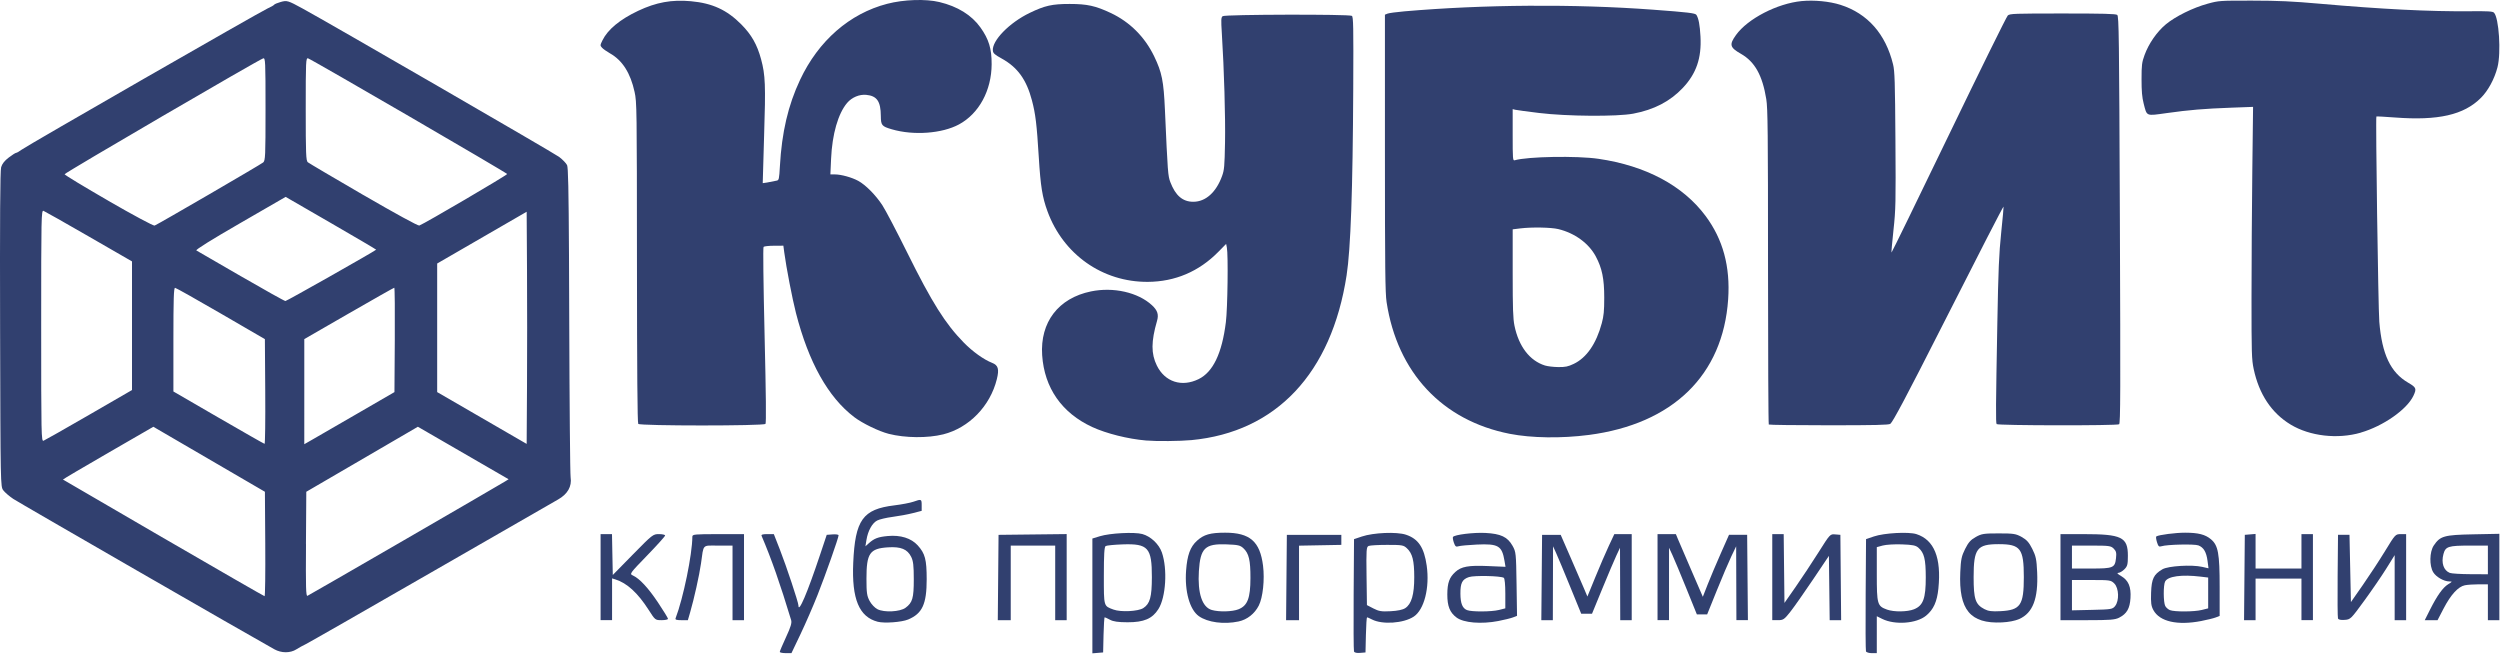
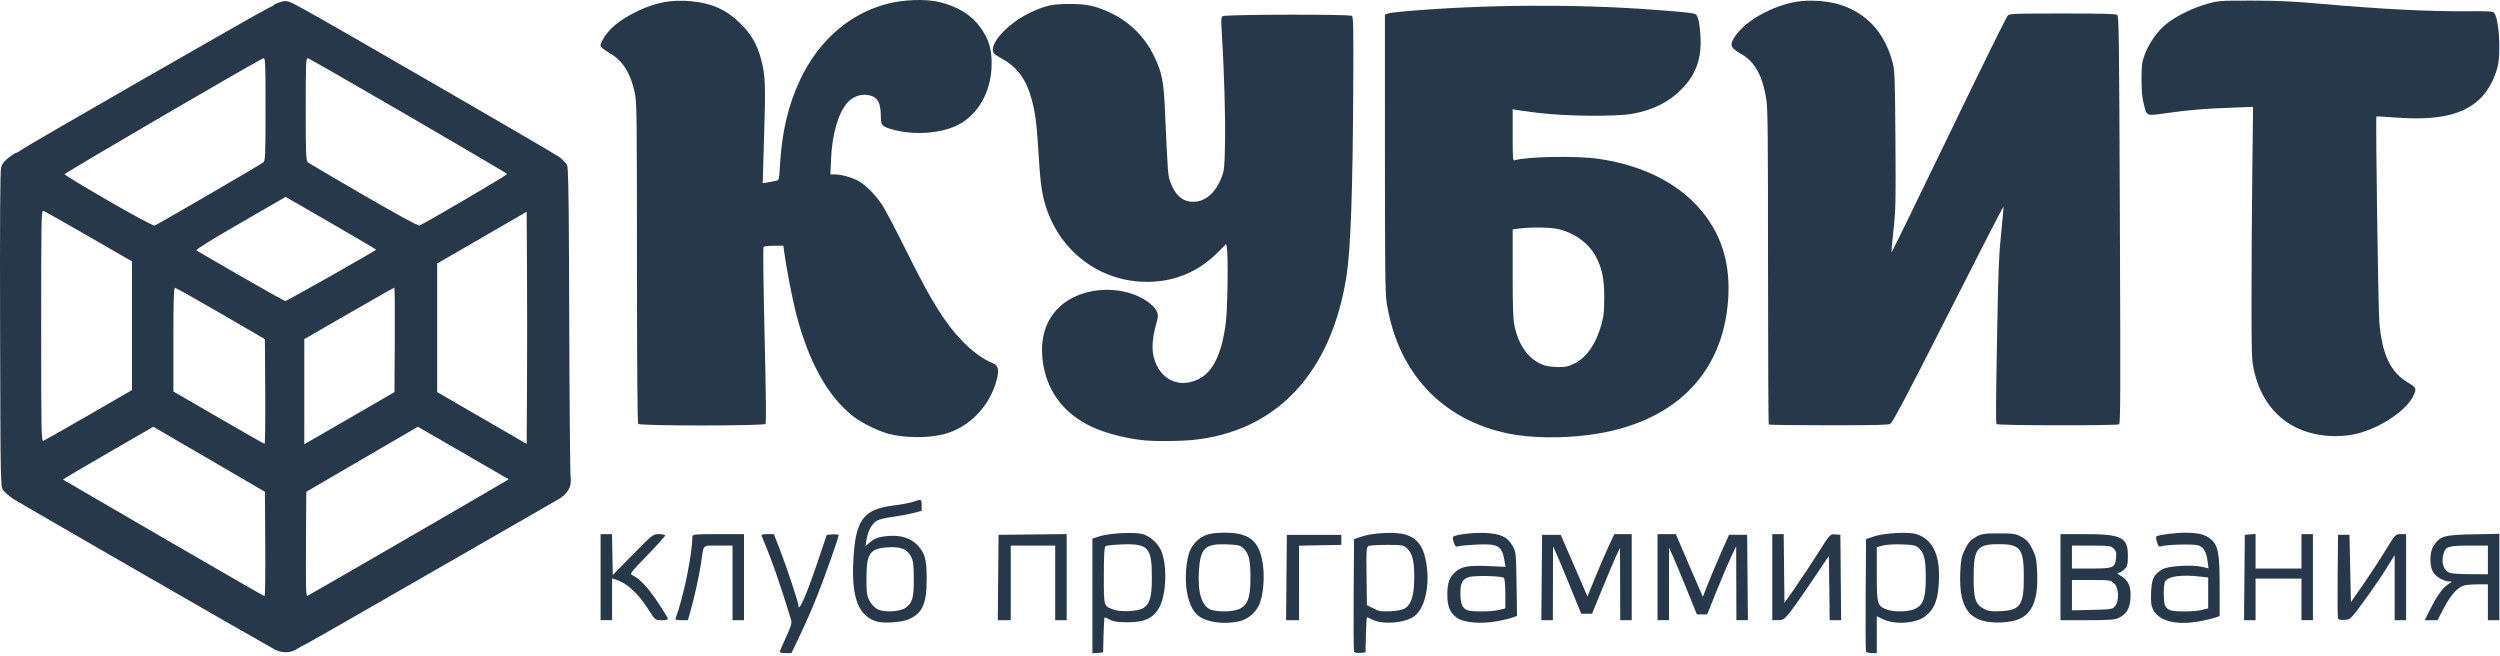
<svg xmlns="http://www.w3.org/2000/svg" width="100%" height="100%" viewBox="0 0 526 138" version="1.1" xml:space="preserve" style="fill-rule:evenodd;clip-rule:evenodd;stroke-linejoin:round;stroke-miterlimit:2;">
  <g id="g38" transform="matrix(1,0,0,1,-36.2916,-302.985)">
    <g id="g31" transform="matrix(1.25725,0,0,1.25728,-91.5448,-108.874)">
-       <path id="path1" d="M235.644,433.701C236.478,431.952 237.759,429.009 238.49,427.161C239.829,423.78 242.016,417.574 242.016,417.158C242.016,417.034 241.57,416.967 241.024,417.007L240.032,417.081L238.91,420.44C236.77,426.849 235.296,430.299 235.296,428.893C235.296,428.395 233.282,422.334 232.189,419.539L231.179,416.959L230.092,416.959C229.313,416.959 229.041,417.044 229.133,417.258C230.784,421.122 232.222,425.218 234.079,431.358C234.217,431.813 234.009,432.5 233.218,434.207C232.645,435.444 232.176,436.551 232.176,436.667C232.176,436.782 232.616,436.877 233.153,436.877L234.129,436.877L235.644,433.701Z" style="fill:rgb(49,64,111);fill-rule:nonzero;" />
-       <path id="path2" d="M286.356,433.821L286.288,436.761L284.488,436.91L284.488,417.7L285.748,417.313C287.435,416.795 291.512,416.584 292.84,416.946C294.248,417.33 295.638,418.638 296.12,420.033C297.08,422.811 296.789,427.533 295.536,429.509C294.516,431.12 293.108,431.721 290.369,431.713C288.792,431.709 288.001,431.596 287.44,431.294C287.018,431.067 286.616,430.881 286.548,430.881C286.479,430.881 286.393,432.204 286.356,433.821ZM288.026,429.591C289.242,430.044 292.164,429.895 293.014,429.337C294.132,428.606 294.439,427.492 294.444,424.159C294.453,419.236 293.821,418.528 289.552,418.679C288.153,418.729 286.874,418.854 286.709,418.959C286.485,419.1 286.409,420.362 286.409,423.905C286.409,429.155 286.355,428.968 288.026,429.591Z" style="fill:rgb(49,64,111);" />
-       <path id="path4" d="M330.263,433.821L330.195,436.762L329.293,436.837C328.712,436.885 328.348,436.8 328.27,436.596C328.204,436.421 328.178,432.123 328.212,427.041L328.275,417.803L329.595,417.359C331.534,416.708 335.426,416.548 336.957,417.057C339.034,417.745 340.007,419.197 340.438,422.241C340.959,425.923 340.02,429.61 338.266,430.768C336.556,431.896 333.009,432.138 331.281,431.244C330.895,431.044 330.523,430.881 330.454,430.881C330.386,430.881 330.3,432.204 330.263,433.821ZM331.515,429.399L331.517,429.401C332.434,429.875 332.868,429.944 334.4,429.864C335.584,429.802 336.424,429.625 336.847,429.347C337.895,428.661 338.359,427.065 338.353,424.163C338.349,421.374 338.052,420.204 337.131,419.338C336.559,418.802 336.336,418.763 333.837,418.763C332.362,418.763 330.964,418.841 330.73,418.937C330.34,419.096 330.311,419.513 330.37,423.977L330.435,428.841L331.515,429.399Z" style="fill:rgb(49,64,111);" />
-       <path id="path6" d="M415.761,433.792L415.76,436.88L414.912,436.88C414.446,436.88 414.013,436.745 413.949,436.58C413.885,436.412 413.862,432.121 413.897,427.038L413.96,417.8L415.28,417.35C416.978,416.77 421.091,416.545 422.386,416.96C425.366,417.915 426.586,420.931 426.069,426.062C425.846,428.274 425.252,429.581 424.002,430.612C422.395,431.937 418.79,432.201 416.666,431.15L415.761,430.703L415.761,433.792ZM417.47,429.591L417.469,429.592C418.628,430.011 420.871,429.985 421.984,429.54C423.521,428.925 423.961,427.731 423.956,424.194C423.951,421.14 423.694,420.104 422.728,419.242C422.291,418.851 421.776,418.746 419.981,418.68C418.767,418.635 417.32,418.72 416.767,418.869L415.761,419.14L415.761,423.664C415.761,428.717 415.843,429.003 417.47,429.591Z" style="fill:rgb(49,64,111);" />
-       <path id="path8" d="M253.656,431.25L253.654,431.25C252.574,431.702 249.682,431.916 248.566,431.627C245.451,430.819 244.202,427.82 244.467,421.774C244.782,414.58 246.06,412.793 251.341,412.15C252.573,412 254.014,411.725 254.542,411.539C255.878,411.068 255.921,411.086 255.921,412.134L255.921,413.067L254.421,413.453C253.595,413.664 252.079,413.946 251.05,414.078C250.022,414.21 248.862,414.483 248.473,414.685C247.643,415.115 246.929,416.404 246.682,417.922L246.506,419.002L247.073,418.492C247.978,417.68 248.622,417.433 250.237,417.282C252.388,417.082 254.167,417.636 255.263,418.849C256.495,420.212 256.759,421.213 256.76,424.521C256.76,428.67 256.029,430.259 253.656,431.25ZM248.528,429.532L248.53,429.532C249.652,430.104 252.302,429.968 253.215,429.292C254.387,428.425 254.603,427.682 254.601,424.521C254.6,422.221 254.512,421.464 254.163,420.76C253.528,419.483 252.439,419.035 250.296,419.173C247.228,419.368 246.682,420.159 246.682,424.4C246.682,426.783 246.754,427.296 247.208,428.144C247.509,428.705 248.075,429.301 248.528,429.532Z" style="fill:rgb(49,64,111);" />
-       <path id="path10" d="M308.963,431.577C306.508,432.103 303.777,431.738 302.301,430.687C300.773,429.598 299.917,426.54 300.17,423.07C300.359,420.476 300.865,419.09 301.997,418.067C303.145,417.029 304.215,416.723 306.7,416.722C310.849,416.719 312.541,418.193 313.049,422.246C313.341,424.574 313.02,427.578 312.336,428.919C311.638,430.29 310.393,431.27 308.963,431.577ZM304.47,429.656C305.695,430.011 307.907,429.953 308.941,429.54C310.455,428.933 310.932,427.689 310.941,424.318C310.949,421.331 310.681,420.191 309.77,419.335C309.231,418.829 308.888,418.75 306.927,418.677C303.333,418.544 302.554,419.298 302.312,423.151C302.08,426.851 302.856,429.189 304.47,429.656Z" style="fill:rgb(49,64,111);" />
-       <path id="path12" d="M352.432,431.501L352.431,431.503C349.571,432.055 346.626,431.81 345.432,430.92C344.303,430.078 343.879,429.011 343.887,427.042C343.896,425.123 344.225,424.202 345.229,423.292C346.23,422.385 347.432,422.166 350.652,422.305L353.625,422.433L353.458,421.438C353.033,418.902 352.421,418.542 348.815,418.71C347.416,418.775 346.043,418.904 345.762,418.995C345.341,419.134 345.207,419.03 344.985,418.395C344.838,417.973 344.771,417.541 344.835,417.436C345.071,417.057 348.285,416.661 350.275,416.765C352.839,416.9 353.96,417.43 354.794,418.903C355.376,419.931 355.396,420.121 355.474,425.3L355.554,430.638L354.874,430.9C354.499,431.043 353.401,431.314 352.432,431.501ZM347.188,429.679L347.189,429.678C347.946,429.984 351.277,429.968 352.527,429.653L353.593,429.384L353.593,426.907C353.593,425.417 353.491,424.367 353.338,424.272C352.811,423.946 348.407,423.852 347.513,424.148C346.379,424.522 346.065,425.134 346.079,426.94C346.093,428.575 346.414,429.367 347.188,429.679Z" style="fill:rgb(49,64,111);" />
-       <path id="path14" d="M439.598,431.167L439.595,431.169C438.911,431.472 437.819,431.685 436.673,431.739C431.406,431.986 429.451,429.625 429.731,423.349C429.826,421.192 429.939,420.649 430.542,419.443C431.088,418.35 431.48,417.909 432.323,417.441C433.301,416.898 433.668,416.841 436.164,416.841C438.661,416.841 439.028,416.899 440.004,417.441C440.847,417.909 441.239,418.349 441.785,419.443C442.388,420.65 442.501,421.193 442.597,423.349C442.792,427.757 441.871,430.161 439.598,431.167ZM433.773,429.516L433.774,429.515C434.427,429.856 435.003,429.93 436.446,429.856C439.804,429.686 440.366,428.869 440.366,424.161C440.366,419.376 439.807,418.642 436.165,418.642C432.523,418.642 431.964,419.376 431.964,424.161C431.964,427.853 432.259,428.725 433.773,429.516Z" style="fill:rgb(49,64,111);" />
-       <path id="path16" d="M470.056,431.501L470.056,431.503C466.056,432.275 463.103,431.604 462.051,429.683C461.675,429 461.604,428.456 461.663,426.76C461.745,424.428 462.097,423.702 463.56,422.846C464.518,422.284 468.489,422.044 470.224,422.443L471.272,422.684L471.11,421.443C470.915,419.962 470.46,419.189 469.583,418.85C468.911,418.59 464.298,418.696 463.401,418.991C462.987,419.127 462.863,419.013 462.643,418.298C462.499,417.827 462.451,417.398 462.538,417.345C462.966,417.081 465.749,416.721 467.36,416.723C469.562,416.724 470.727,417.023 471.686,417.829C472.89,418.844 473.137,420.193 473.137,425.771L473.137,430.653L472.477,430.907C472.114,431.047 471.025,431.314 470.056,431.501ZM464.812,429.679C465.569,429.985 468.9,429.968 470.15,429.653L471.216,429.385L471.216,424.229L469.956,424.077C466.777,423.695 464.484,424.009 464.012,424.891C463.696,425.478 463.711,428.391 464.032,428.99C464.172,429.253 464.524,429.563 464.812,429.679Z" style="fill:rgb(49,64,111);" />
-       <path id="path18" d="M204.11,427.865L204.11,424.37L204.65,424.537C206.594,425.138 208.403,426.79 210.217,429.622C211.327,431.355 211.336,431.362 212.4,431.362C212.988,431.362 213.468,431.26 213.468,431.135C213.468,431.01 212.718,429.786 211.801,428.414C210.148,425.941 208.7,424.386 207.58,423.876C207.012,423.617 207.067,423.54 209.993,420.52C211.64,418.82 212.986,417.325 212.986,417.195C212.986,417.067 212.528,416.96 211.967,416.958C210.97,416.955 210.87,417.031 207.587,420.376L204.228,423.801L204.095,416.961L202.188,416.961L202.188,431.361L204.108,431.361L204.11,427.865Z" style="fill:rgb(49,64,111);fill-rule:nonzero;" />
-       <path id="path19" d="M217.166,430.083C217.839,427.767 218.714,423.832 218.99,421.882C219.462,418.537 219.131,418.883 221.873,418.883L224.268,418.883L224.268,431.364L226.188,431.364L226.188,416.964L221.868,416.964C217.914,416.964 217.548,417 217.545,417.384C217.531,420.366 216.027,427.685 214.737,431.047C214.648,431.281 214.901,431.364 215.704,431.364L216.793,431.364L217.166,430.083Z" style="fill:rgb(49,64,111);fill-rule:nonzero;" />
-       <path id="path20" d="M270.826,431.365L270.826,418.883L278.267,418.883L278.267,431.364L280.187,431.364L280.187,416.955L268.786,417.084L268.659,431.365L270.826,431.365Z" style="fill:rgb(49,64,111);fill-rule:nonzero;" />
-       <path id="path21" d="M319.071,425.128L319.071,418.894L326.152,418.762L326.152,417.082L317.033,417.082L316.906,431.362L319.073,431.362L319.071,425.128Z" style="fill:rgb(49,64,111);fill-rule:nonzero;" />
-       <path id="path22" d="M361.563,425.181L361.58,419.002L362.076,420.082C362.349,420.676 363.409,423.214 364.433,425.723L366.294,430.284L368.102,430.284L369.828,426.083C370.777,423.773 371.831,421.289 372.17,420.564L372.787,419.244L372.826,431.364L374.746,431.364L374.746,416.964L371.835,416.964L370.908,418.944C370.397,420.034 369.384,422.383 368.655,424.166L367.329,427.406L366.778,426.101C366.475,425.383 365.469,423.062 364.544,420.941L362.862,417.086L359.746,417.086L359.619,431.367L361.546,431.367L361.563,425.181Z" style="fill:rgb(49,64,111);fill-rule:nonzero;" />
-       <path id="path23" d="M380.989,425.301L380.991,419.241L381.548,420.441C381.854,421.101 382.902,423.613 383.877,426.019L385.649,430.399L387.37,430.399L388.993,426.379C389.886,424.168 390.978,421.603 391.42,420.679L392.225,418.999L392.265,431.358L394.191,431.358L394.065,417.077L391.029,417.077L389.648,420.198C388.888,421.914 387.903,424.248 387.457,425.385L386.647,427.451L384.765,423.106C383.729,420.715 382.714,418.355 382.508,417.859L382.134,416.959L379.067,416.959L379.067,431.359L380.987,431.359L380.989,425.301Z" style="fill:rgb(49,64,111);fill-rule:nonzero;" />
-       <path id="path24" d="M401.273,429.981C401.876,429.222 403.578,426.801 405.058,424.601L407.746,420.601L407.875,431.362L409.793,431.362L409.666,417.081L408.806,417.009C407.945,416.936 407.945,416.937 406.007,420.008C404.941,421.697 403.222,424.294 402.189,425.779L400.308,428.477L400.179,416.96L398.267,416.96L398.267,431.36L399.224,431.36C400.101,431.36 400.271,431.246 401.276,429.98L401.273,429.981Z" style="fill:rgb(49,64,111);fill-rule:nonzero;" />
-       <path id="path25" d="M456.322,430.941L456.325,430.942C455.627,431.297 454.811,431.362 451.001,431.362L446.5,431.362L446.5,416.962L450.327,416.962C456.758,416.962 457.779,417.459 457.779,420.591C457.779,422.046 457.703,422.34 457.19,422.852C456.866,423.176 456.407,423.444 456.17,423.447C455.894,423.45 456.059,423.638 456.632,423.97C457.874,424.69 458.335,425.769 458.214,427.67C458.103,429.419 457.599,430.29 456.322,430.941ZM448.419,420.801L448.418,422.721L451.613,422.721C455.336,422.721 455.609,422.609 455.791,420.995C455.892,420.095 455.823,419.806 455.407,419.389C454.939,418.922 454.638,418.881 451.659,418.881L448.419,418.881L448.419,420.801ZM448.419,427.179L448.42,429.717L451.801,429.639C455.021,429.565 455.206,429.534 455.642,428.994C456.354,428.113 456.281,426 455.511,425.23C454.942,424.664 454.803,424.641 451.67,424.641L448.419,424.641L448.419,427.179Z" style="fill:rgb(49,64,111);" />
-       <path id="path28" d="M479.147,431.362L479.147,424.401L486.826,424.401L486.826,431.36L488.746,431.36L488.746,416.96L486.826,416.96L486.826,422.72L479.147,422.72L479.147,416.932L477.347,417.081L477.22,431.362L479.147,431.362Z" style="fill:rgb(49,64,111);fill-rule:nonzero;" />
-       <path id="path29" d="M497.359,428.077C498.628,426.336 500.287,423.912 501.044,422.694L502.424,420.477L502.424,431.362L504.344,431.362L504.344,416.962L503.444,416.964C502.553,416.966 502.526,416.995 500.824,419.784C499.878,421.333 498.204,423.891 497.105,425.467L495.105,428.333L494.865,417.08L492.945,417.08L492.882,423.917C492.847,427.678 492.873,430.896 492.939,431.071C493.02,431.281 493.397,431.363 494.057,431.314C495.036,431.242 495.094,431.185 497.36,428.074L497.359,428.077Z" style="fill:rgb(49,64,111);fill-rule:nonzero;" />
-       <path id="path30" d="M510.628,429.386L509.601,431.362L507.459,431.362L508.334,429.622C509.534,427.235 510.494,425.89 511.39,425.345C512.094,424.915 512.107,424.884 511.582,424.883C510.669,424.881 509.363,424.136 508.878,423.341C508.21,422.247 508.256,419.925 508.966,418.871C510.041,417.275 510.676,417.095 515.565,416.997L519.945,416.909L519.945,431.363L518.025,431.363L518.025,425.362L516.495,425.362C515.653,425.362 514.61,425.433 514.177,425.52C513.061,425.744 511.821,427.095 510.628,429.386ZM511.656,423.454L511.659,423.453C511.925,423.562 513.469,423.657 515.086,423.666L518.025,423.68L518.025,418.881L515.04,418.881C511.389,418.881 510.933,419.026 510.59,420.301C510.191,421.785 510.612,423.03 511.656,423.454Z" style="fill:rgb(49,64,111);" />
+       <path id="path1" d="M235.644,433.701C236.478,431.952 237.759,429.009 238.49,427.161C239.829,423.78 242.016,417.574 242.016,417.158C242.016,417.034 241.57,416.967 241.024,417.007L240.032,417.081L238.91,420.44C236.77,426.849 235.296,430.299 235.296,428.893C235.296,428.395 233.282,422.334 232.189,419.539L231.179,416.959L230.092,416.959C229.313,416.959 229.041,417.044 229.133,417.258C230.784,421.122 232.222,425.218 234.079,431.358C234.217,431.813 234.009,432.5 233.218,434.207C232.645,435.444 232.176,436.551 232.176,436.667C232.176,436.782 232.616,436.877 233.153,436.877L234.129,436.877L235.644,433.701Z" style="fill:rgb(39,56,75);fill-rule:nonzero;" />
+       <path id="path2" d="M286.356,433.821L286.288,436.761L284.488,436.91L284.488,417.7L285.748,417.313C287.435,416.795 291.512,416.584 292.84,416.946C294.248,417.33 295.638,418.638 296.12,420.033C297.08,422.811 296.789,427.533 295.536,429.509C294.516,431.12 293.108,431.721 290.369,431.713C288.792,431.709 288.001,431.596 287.44,431.294C287.018,431.067 286.616,430.881 286.548,430.881C286.479,430.881 286.393,432.204 286.356,433.821ZM288.026,429.591C289.242,430.044 292.164,429.895 293.014,429.337C294.132,428.606 294.439,427.492 294.444,424.159C294.453,419.236 293.821,418.528 289.552,418.679C288.153,418.729 286.874,418.854 286.709,418.959C286.485,419.1 286.409,420.362 286.409,423.905C286.409,429.155 286.355,428.968 288.026,429.591Z" style="fill:rgb(39,56,75);" />
+       <path id="path4" d="M330.263,433.821L330.195,436.762L329.293,436.837C328.712,436.885 328.348,436.8 328.27,436.596C328.204,436.421 328.178,432.123 328.212,427.041L328.275,417.803L329.595,417.359C331.534,416.708 335.426,416.548 336.957,417.057C339.034,417.745 340.007,419.197 340.438,422.241C340.959,425.923 340.02,429.61 338.266,430.768C336.556,431.896 333.009,432.138 331.281,431.244C330.895,431.044 330.523,430.881 330.454,430.881C330.386,430.881 330.3,432.204 330.263,433.821ZM331.515,429.399L331.517,429.401C332.434,429.875 332.868,429.944 334.4,429.864C335.584,429.802 336.424,429.625 336.847,429.347C337.895,428.661 338.359,427.065 338.353,424.163C338.349,421.374 338.052,420.204 337.131,419.338C336.559,418.802 336.336,418.763 333.837,418.763C332.362,418.763 330.964,418.841 330.73,418.937C330.34,419.096 330.311,419.513 330.37,423.977L330.435,428.841L331.515,429.399Z" style="fill:rgb(39,56,75);" />
+       <path id="path6" d="M415.761,433.792L415.76,436.88L414.912,436.88C414.446,436.88 414.013,436.745 413.949,436.58C413.885,436.412 413.862,432.121 413.897,427.038L413.96,417.8L415.28,417.35C416.978,416.77 421.091,416.545 422.386,416.96C425.366,417.915 426.586,420.931 426.069,426.062C425.846,428.274 425.252,429.581 424.002,430.612C422.395,431.937 418.79,432.201 416.666,431.15L415.761,430.703L415.761,433.792ZM417.47,429.591L417.469,429.592C418.628,430.011 420.871,429.985 421.984,429.54C423.521,428.925 423.961,427.731 423.956,424.194C423.951,421.14 423.694,420.104 422.728,419.242C422.291,418.851 421.776,418.746 419.981,418.68C418.767,418.635 417.32,418.72 416.767,418.869L415.761,419.14L415.761,423.664C415.761,428.717 415.843,429.003 417.47,429.591Z" style="fill:rgb(39,56,75);" />
+       <path id="path8" d="M253.656,431.25L253.654,431.25C252.574,431.702 249.682,431.916 248.566,431.627C245.451,430.819 244.202,427.82 244.467,421.774C244.782,414.58 246.06,412.793 251.341,412.15C252.573,412 254.014,411.725 254.542,411.539C255.878,411.068 255.921,411.086 255.921,412.134L255.921,413.067L254.421,413.453C253.595,413.664 252.079,413.946 251.05,414.078C250.022,414.21 248.862,414.483 248.473,414.685C247.643,415.115 246.929,416.404 246.682,417.922L246.506,419.002L247.073,418.492C247.978,417.68 248.622,417.433 250.237,417.282C252.388,417.082 254.167,417.636 255.263,418.849C256.495,420.212 256.759,421.213 256.76,424.521C256.76,428.67 256.029,430.259 253.656,431.25ZM248.528,429.532L248.53,429.532C249.652,430.104 252.302,429.968 253.215,429.292C254.387,428.425 254.603,427.682 254.601,424.521C254.6,422.221 254.512,421.464 254.163,420.76C253.528,419.483 252.439,419.035 250.296,419.173C247.228,419.368 246.682,420.159 246.682,424.4C246.682,426.783 246.754,427.296 247.208,428.144C247.509,428.705 248.075,429.301 248.528,429.532Z" style="fill:rgb(39,56,75);" />
+       <path id="path10" d="M308.963,431.577C306.508,432.103 303.777,431.738 302.301,430.687C300.773,429.598 299.917,426.54 300.17,423.07C300.359,420.476 300.865,419.09 301.997,418.067C303.145,417.029 304.215,416.723 306.7,416.722C310.849,416.719 312.541,418.193 313.049,422.246C313.341,424.574 313.02,427.578 312.336,428.919C311.638,430.29 310.393,431.27 308.963,431.577ZM304.47,429.656C305.695,430.011 307.907,429.953 308.941,429.54C310.455,428.933 310.932,427.689 310.941,424.318C310.949,421.331 310.681,420.191 309.77,419.335C309.231,418.829 308.888,418.75 306.927,418.677C303.333,418.544 302.554,419.298 302.312,423.151C302.08,426.851 302.856,429.189 304.47,429.656Z" style="fill:rgb(39,56,75);" />
+       <path id="path12" d="M352.432,431.501L352.431,431.503C349.571,432.055 346.626,431.81 345.432,430.92C344.303,430.078 343.879,429.011 343.887,427.042C343.896,425.123 344.225,424.202 345.229,423.292C346.23,422.385 347.432,422.166 350.652,422.305L353.625,422.433L353.458,421.438C353.033,418.902 352.421,418.542 348.815,418.71C347.416,418.775 346.043,418.904 345.762,418.995C345.341,419.134 345.207,419.03 344.985,418.395C344.838,417.973 344.771,417.541 344.835,417.436C345.071,417.057 348.285,416.661 350.275,416.765C352.839,416.9 353.96,417.43 354.794,418.903C355.376,419.931 355.396,420.121 355.474,425.3L355.554,430.638L354.874,430.9C354.499,431.043 353.401,431.314 352.432,431.501ZM347.188,429.679L347.189,429.678C347.946,429.984 351.277,429.968 352.527,429.653L353.593,429.384L353.593,426.907C353.593,425.417 353.491,424.367 353.338,424.272C352.811,423.946 348.407,423.852 347.513,424.148C346.379,424.522 346.065,425.134 346.079,426.94C346.093,428.575 346.414,429.367 347.188,429.679Z" style="fill:rgb(39,56,75);" />
+       <path id="path14" d="M439.598,431.167L439.595,431.169C438.911,431.472 437.819,431.685 436.673,431.739C431.406,431.986 429.451,429.625 429.731,423.349C429.826,421.192 429.939,420.649 430.542,419.443C431.088,418.35 431.48,417.909 432.323,417.441C433.301,416.898 433.668,416.841 436.164,416.841C438.661,416.841 439.028,416.899 440.004,417.441C440.847,417.909 441.239,418.349 441.785,419.443C442.388,420.65 442.501,421.193 442.597,423.349C442.792,427.757 441.871,430.161 439.598,431.167ZM433.773,429.516L433.774,429.515C434.427,429.856 435.003,429.93 436.446,429.856C439.804,429.686 440.366,428.869 440.366,424.161C440.366,419.376 439.807,418.642 436.165,418.642C432.523,418.642 431.964,419.376 431.964,424.161C431.964,427.853 432.259,428.725 433.773,429.516Z" style="fill:rgb(39,56,75);" />
+       <path id="path16" d="M470.056,431.501L470.056,431.503C466.056,432.275 463.103,431.604 462.051,429.683C461.675,429 461.604,428.456 461.663,426.76C461.745,424.428 462.097,423.702 463.56,422.846C464.518,422.284 468.489,422.044 470.224,422.443L471.272,422.684L471.11,421.443C470.915,419.962 470.46,419.189 469.583,418.85C468.911,418.59 464.298,418.696 463.401,418.991C462.987,419.127 462.863,419.013 462.643,418.298C462.499,417.827 462.451,417.398 462.538,417.345C462.966,417.081 465.749,416.721 467.36,416.723C469.562,416.724 470.727,417.023 471.686,417.829C472.89,418.844 473.137,420.193 473.137,425.771L473.137,430.653L472.477,430.907C472.114,431.047 471.025,431.314 470.056,431.501ZM464.812,429.679C465.569,429.985 468.9,429.968 470.15,429.653L471.216,429.385L471.216,424.229L469.956,424.077C466.777,423.695 464.484,424.009 464.012,424.891C463.696,425.478 463.711,428.391 464.032,428.99C464.172,429.253 464.524,429.563 464.812,429.679Z" style="fill:rgb(39,56,75);" />
+       <path id="path18" d="M204.11,427.865L204.11,424.37L204.65,424.537C206.594,425.138 208.403,426.79 210.217,429.622C211.327,431.355 211.336,431.362 212.4,431.362C212.988,431.362 213.468,431.26 213.468,431.135C213.468,431.01 212.718,429.786 211.801,428.414C210.148,425.941 208.7,424.386 207.58,423.876C207.012,423.617 207.067,423.54 209.993,420.52C211.64,418.82 212.986,417.325 212.986,417.195C212.986,417.067 212.528,416.96 211.967,416.958C210.97,416.955 210.87,417.031 207.587,420.376L204.228,423.801L204.095,416.961L202.188,416.961L202.188,431.361L204.108,431.361L204.11,427.865Z" style="fill:rgb(39,56,75);fill-rule:nonzero;" />
+       <path id="path19" d="M217.166,430.083C217.839,427.767 218.714,423.832 218.99,421.882C219.462,418.537 219.131,418.883 221.873,418.883L224.268,418.883L224.268,431.364L226.188,431.364L226.188,416.964L221.868,416.964C217.914,416.964 217.548,417 217.545,417.384C217.531,420.366 216.027,427.685 214.737,431.047C214.648,431.281 214.901,431.364 215.704,431.364L216.793,431.364L217.166,430.083Z" style="fill:rgb(39,56,75);fill-rule:nonzero;" />
+       <path id="path20" d="M270.826,431.365L270.826,418.883L278.267,418.883L278.267,431.364L280.187,431.364L280.187,416.955L268.786,417.084L268.659,431.365L270.826,431.365Z" style="fill:rgb(39,56,75);fill-rule:nonzero;" />
+       <path id="path21" d="M319.071,425.128L319.071,418.894L326.152,418.762L326.152,417.082L317.033,417.082L316.906,431.362L319.073,431.362L319.071,425.128Z" style="fill:rgb(39,56,75);fill-rule:nonzero;" />
+       <path id="path22" d="M361.563,425.181L361.58,419.002L362.076,420.082C362.349,420.676 363.409,423.214 364.433,425.723L366.294,430.284L368.102,430.284L369.828,426.083C370.777,423.773 371.831,421.289 372.17,420.564L372.787,419.244L372.826,431.364L374.746,431.364L374.746,416.964L371.835,416.964L370.908,418.944C370.397,420.034 369.384,422.383 368.655,424.166L367.329,427.406L366.778,426.101C366.475,425.383 365.469,423.062 364.544,420.941L362.862,417.086L359.746,417.086L359.619,431.367L361.546,431.367L361.563,425.181Z" style="fill:rgb(39,56,75);fill-rule:nonzero;" />
+       <path id="path23" d="M380.989,425.301L380.991,419.241L381.548,420.441C381.854,421.101 382.902,423.613 383.877,426.019L385.649,430.399L387.37,430.399L388.993,426.379C389.886,424.168 390.978,421.603 391.42,420.679L392.225,418.999L392.265,431.358L394.191,431.358L394.065,417.077L391.029,417.077L389.648,420.198C388.888,421.914 387.903,424.248 387.457,425.385L386.647,427.451L384.765,423.106C383.729,420.715 382.714,418.355 382.508,417.859L382.134,416.959L379.067,416.959L379.067,431.359L380.987,431.359L380.989,425.301Z" style="fill:rgb(39,56,75);fill-rule:nonzero;" />
+       <path id="path24" d="M401.273,429.981C401.876,429.222 403.578,426.801 405.058,424.601L407.746,420.601L407.875,431.362L409.793,431.362L409.666,417.081L408.806,417.009C407.945,416.936 407.945,416.937 406.007,420.008C404.941,421.697 403.222,424.294 402.189,425.779L400.308,428.477L400.179,416.96L398.267,416.96L398.267,431.36L399.224,431.36C400.101,431.36 400.271,431.246 401.276,429.98L401.273,429.981Z" style="fill:rgb(39,56,75);fill-rule:nonzero;" />
+       <path id="path25" d="M456.322,430.941L456.325,430.942C455.627,431.297 454.811,431.362 451.001,431.362L446.5,431.362L446.5,416.962L450.327,416.962C456.758,416.962 457.779,417.459 457.779,420.591C457.779,422.046 457.703,422.34 457.19,422.852C456.866,423.176 456.407,423.444 456.17,423.447C455.894,423.45 456.059,423.638 456.632,423.97C457.874,424.69 458.335,425.769 458.214,427.67C458.103,429.419 457.599,430.29 456.322,430.941ZM448.419,420.801L448.418,422.721L451.613,422.721C455.336,422.721 455.609,422.609 455.791,420.995C455.892,420.095 455.823,419.806 455.407,419.389C454.939,418.922 454.638,418.881 451.659,418.881L448.419,418.881L448.419,420.801ZM448.419,427.179L448.42,429.717L451.801,429.639C455.021,429.565 455.206,429.534 455.642,428.994C456.354,428.113 456.281,426 455.511,425.23C454.942,424.664 454.803,424.641 451.67,424.641L448.419,424.641L448.419,427.179Z" style="fill:rgb(39,56,75);" />
+       <path id="path28" d="M479.147,431.362L479.147,424.401L486.826,424.401L486.826,431.36L488.746,431.36L488.746,416.96L486.826,416.96L486.826,422.72L479.147,422.72L479.147,416.932L477.347,417.081L477.22,431.362L479.147,431.362Z" style="fill:rgb(39,56,75);fill-rule:nonzero;" />
+       <path id="path29" d="M497.359,428.077C498.628,426.336 500.287,423.912 501.044,422.694L502.424,420.477L502.424,431.362L504.344,431.362L504.344,416.962L503.444,416.964C502.553,416.966 502.526,416.995 500.824,419.784C499.878,421.333 498.204,423.891 497.105,425.467L495.105,428.333L494.865,417.08L492.945,417.08L492.882,423.917C492.847,427.678 492.873,430.896 492.939,431.071C493.02,431.281 493.397,431.363 494.057,431.314C495.036,431.242 495.094,431.185 497.36,428.074L497.359,428.077Z" style="fill:rgb(39,56,75);fill-rule:nonzero;" />
+       <path id="path30" d="M510.628,429.386L509.601,431.362L507.459,431.362L508.334,429.622C509.534,427.235 510.494,425.89 511.39,425.345C512.094,424.915 512.107,424.884 511.582,424.883C510.669,424.881 509.363,424.136 508.878,423.341C508.21,422.247 508.256,419.925 508.966,418.871C510.041,417.275 510.676,417.095 515.565,416.997L519.945,416.909L519.945,431.363L518.025,431.363L518.025,425.362L516.495,425.362C515.653,425.362 514.61,425.433 514.177,425.52C513.061,425.744 511.821,427.095 510.628,429.386ZM511.656,423.454L511.659,423.453C511.925,423.562 513.469,423.657 515.086,423.666L518.025,423.68L518.025,418.881L515.04,418.881C511.389,418.881 510.933,419.026 510.59,420.301C510.191,421.785 510.612,423.03 511.656,423.454Z" style="fill:rgb(39,56,75);" />
    </g>
    <g id="g37" transform="matrix(0.999681,0,0,0.999806,1.56504,0.0586508)">
-       <path id="path32" d="M285.497,395.602C303.318,393.912 314.977,381.548 318.152,360.934C319.009,355.401 319.45,342.991 319.55,321.618C319.611,308.434 319.575,306.52 319.26,306.322C318.676,305.953 292.566,306.015 292.078,306.387C291.73,306.654 291.709,307.061 291.897,310.047C292.371,317.593 292.665,327.656 292.566,332.968C292.472,338.013 292.406,338.759 291.935,340.049C290.686,343.473 288.477,345.443 285.889,345.446C283.662,345.449 282.139,344.151 281.064,341.333C280.553,339.991 280.51,339.422 279.919,326.128C279.648,320.03 279.285,318.225 277.658,314.849C275.684,310.755 272.53,307.606 268.502,305.713C265.287,304.202 263.544,303.82 259.862,303.818C256.185,303.817 254.652,304.159 251.463,305.696C247.163,307.765 243.455,311.575 243.704,313.669C243.767,314.199 244.11,314.5 245.562,315.303C248.907,317.153 250.778,319.742 251.929,324.118C252.685,326.993 252.942,329.13 253.37,336.101C253.744,342.192 254.111,344.474 255.191,347.433C258.516,356.541 266.784,362.361 276.323,362.301C282.046,362.265 287.083,360.122 291.142,355.997L292.799,354.314L292.95,355.071C293.256,356.597 293.108,367.849 292.745,370.774C291.928,377.348 290.045,381.28 287.004,382.768C283.447,384.508 279.915,383.361 278.217,379.913C276.989,377.419 277,374.856 278.255,370.514C278.644,369.171 278.362,368.304 277.184,367.214C274.259,364.51 269.071,363.336 264.352,364.309C257.492,365.723 253.617,370.789 254.079,377.736C254.539,384.625 258.226,389.903 264.632,392.854C267.623,394.23 272.124,395.357 275.943,395.684C278.147,395.873 283.08,395.83 285.495,395.601L285.497,395.602Z" style="fill:rgb(49,64,111);fill-rule:nonzero;" />
-       <path id="path33" d="M233.254,394.391C238.686,393.026 243.142,388.441 244.539,382.781C245.064,380.653 244.829,379.844 243.538,379.342C241.808,378.671 239.448,376.982 237.585,375.082C233.682,371.102 230.876,366.637 225.668,356.129C223.445,351.642 221.093,347.16 220.441,346.168C219.027,344.015 216.924,341.894 215.362,341.043C214.008,340.307 211.767,339.688 210.452,339.688L209.507,339.688L209.655,336.388C209.887,331.215 211.129,326.889 213.025,324.647C214.015,323.477 215.601,322.807 217.051,322.946C219.305,323.162 220.101,324.309 220.123,327.382C220.139,329.363 220.311,329.572 222.436,330.195C226.991,331.532 232.998,331.096 236.567,329.17C240.779,326.897 243.424,322.027 243.446,316.502C243.46,313.228 242.854,311.241 241.09,308.766C239.228,306.157 236.285,304.336 232.45,303.417C229.553,302.724 224.96,302.878 221.465,303.785C213.545,305.841 206.997,311.558 203.122,319.798C200.607,325.147 199.284,330.811 198.882,337.948C198.727,340.688 198.681,340.899 198.207,340.998C196.64,341.325 195.299,341.567 195.267,341.529C195.248,341.506 195.378,337.005 195.557,331.525C195.903,320.898 195.818,318.77 194.919,315.444C194.085,312.36 192.9,310.28 190.743,308.106C187.727,305.067 184.649,303.652 180.162,303.244C176.105,302.875 172.86,303.464 169.056,305.258C165.226,307.065 162.635,309.207 161.53,311.486C161.029,312.517 161.026,312.564 161.451,313.033C161.691,313.299 162.441,313.828 163.115,314.209C165.732,315.687 167.429,318.345 168.299,322.342C168.765,324.473 168.779,325.497 168.797,358.2C168.81,381.288 168.895,391.961 169.068,392.188C169.433,392.628 195.487,392.631 195.847,392.191C196.015,391.985 195.956,386.11 195.659,373.53C195.397,362.41 195.313,355.079 195.446,354.938C195.567,354.81 196.553,354.702 197.638,354.698L199.611,354.689L199.802,356.129C200.22,359.273 201.499,365.894 202.259,368.848C204.93,379.24 209.025,386.565 214.499,390.743C216.234,392.067 219.692,393.748 221.787,394.283C225.228,395.165 229.996,395.21 233.256,394.39L233.254,394.391Z" style="fill:rgb(49,64,111);fill-rule:nonzero;" />
-       <path id="path34" d="M369.119,394.518L369.11,394.517C363.384,395.264 357.057,395.174 352.499,394.28C338.283,391.49 328.835,381.393 326.57,366.565C326.28,364.666 326.222,359.411 326.22,335.186L326.219,306.074L326.759,305.854C327.057,305.732 328.649,305.516 330.299,305.373C346.995,303.927 366.115,303.799 382.627,305.023C390.061,305.574 391.539,305.751 391.774,306.117C392.237,306.837 392.503,308.245 392.633,310.667C392.88,315.205 391.757,318.471 388.92,321.478C386.241,324.319 382.857,326.078 378.477,326.904C375.033,327.553 364.533,327.475 358.626,326.756C356.184,326.459 353.943,326.156 353.646,326.083L353.106,325.951L353.106,331.394C353.106,336.465 353.134,336.828 353.526,336.714C356.241,335.921 366.636,335.74 371.177,336.408C381.138,337.871 388.93,342.029 393.695,348.418C397.373,353.351 398.928,359.082 398.458,365.973C397.372,381.938 386.81,392.209 369.119,394.518ZM359.906,379.903C360.458,380.075 361.719,380.223 362.709,380.232C364.212,380.245 364.746,380.135 365.949,379.563C368.659,378.276 370.692,375.331 371.859,371.008C372.278,369.455 372.377,368.421 372.377,365.608C372.377,361.651 371.923,359.434 370.606,356.962C369.126,354.187 366.181,352.034 362.709,351.194C361.2,350.829 357.121,350.755 354.729,351.048L353.109,351.247L353.109,360.477C353.109,367.961 353.181,370.055 353.489,371.546C354.387,375.895 356.692,378.898 359.906,379.903Z" style="fill:rgb(49,64,111);" />
-       <path id="path36" d="M531.601,394.022C536.338,392.651 541.338,389.15 542.693,386.255C543.387,384.773 543.282,384.51 541.592,383.529C537.87,381.368 536.064,377.565 535.503,370.702C535.273,367.884 534.702,327.673 534.89,327.502C534.935,327.457 536.683,327.55 538.773,327.709C547.895,328.404 553.295,327.175 556.889,323.582C558.41,322.062 559.733,319.619 560.376,317.136C561.166,314.091 560.69,306.707 559.635,305.652C559.352,305.37 558.405,305.314 554.532,305.351C546.193,305.431 536.036,304.92 522.898,303.761C517.206,303.258 514.241,303.124 508.739,303.117C501.896,303.109 501.737,303.12 499.384,303.763C496.3,304.605 492.604,306.427 490.591,308.095C488.704,309.661 486.969,312.159 486.093,314.575C485.532,316.119 485.467,316.644 485.463,319.657C485.46,322.149 485.573,323.464 485.9,324.742C486.614,327.527 486.321,327.404 490.77,326.781C495.527,326.115 498.625,325.856 504.396,325.644L508.935,325.477L508.773,339.129C508.685,346.637 508.61,358.557 508.608,365.618C508.605,377.368 508.642,378.643 509.063,380.633C510.186,385.937 512.816,389.897 516.836,392.329C520.881,394.779 526.709,395.45 531.604,394.034L531.601,394.022Z" style="fill:rgb(49,64,111);fill-rule:nonzero;" />
-       <path id="path37" d="M432.587,392.187C433.133,391.765 436.127,386.121 443.242,372.087C451.514,355.779 456.347,346.382 456.423,346.461C456.458,346.497 456.234,348.957 455.924,351.927C455.457,356.42 455.319,359.645 455.109,371.126C454.788,388.564 454.765,391.912 454.961,392.23C455.157,392.546 480.243,392.583 480.742,392.268C481.023,392.09 481.047,385.519 480.902,349.238C480.746,310.319 480.696,306.407 480.345,306.123C480.049,305.893 477.377,305.823 468.87,305.823C458.649,305.823 457.747,305.856 457.313,306.243C457.055,306.475 451.463,317.812 444.883,331.441C438.304,345.067 432.882,356.179 432.836,356.13C432.789,356.083 432.977,353.948 433.254,351.385C433.723,347.06 433.752,345.713 433.663,332.455C433.58,320.167 433.511,317.953 433.166,316.533C431.613,310.135 427.792,305.813 422.091,304.001C419.787,303.269 416.555,302.958 413.919,303.214C408.783,303.712 402.558,306.933 400.103,310.36C398.648,312.391 398.802,312.972 401.147,314.311C404.075,315.983 405.671,318.838 406.484,323.864C406.796,325.787 406.848,330.789 406.848,359.127C406.849,377.289 406.921,392.208 407.009,392.321C407.098,392.409 412.801,392.481 419.683,392.481C429.327,392.481 432.286,392.412 432.586,392.181L432.587,392.187Z" style="fill:rgb(49,64,111);fill-rule:nonzero;" />
+       <path id="path32" d="M285.497,395.602C303.318,393.912 314.977,381.548 318.152,360.934C319.009,355.401 319.45,342.991 319.55,321.618C319.611,308.434 319.575,306.52 319.26,306.322C318.676,305.953 292.566,306.015 292.078,306.387C291.73,306.654 291.709,307.061 291.897,310.047C292.371,317.593 292.665,327.656 292.566,332.968C292.472,338.013 292.406,338.759 291.935,340.049C290.686,343.473 288.477,345.443 285.889,345.446C283.662,345.449 282.139,344.151 281.064,341.333C280.553,339.991 280.51,339.422 279.919,326.128C279.648,320.03 279.285,318.225 277.658,314.849C275.684,310.755 272.53,307.606 268.502,305.713C265.287,304.202 263.544,303.82 259.862,303.818C256.185,303.817 254.652,304.159 251.463,305.696C247.163,307.765 243.455,311.575 243.704,313.669C243.767,314.199 244.11,314.5 245.562,315.303C248.907,317.153 250.778,319.742 251.929,324.118C252.685,326.993 252.942,329.13 253.37,336.101C253.744,342.192 254.111,344.474 255.191,347.433C258.516,356.541 266.784,362.361 276.323,362.301C282.046,362.265 287.083,360.122 291.142,355.997L292.799,354.314L292.95,355.071C293.256,356.597 293.108,367.849 292.745,370.774C291.928,377.348 290.045,381.28 287.004,382.768C283.447,384.508 279.915,383.361 278.217,379.913C276.989,377.419 277,374.856 278.255,370.514C278.644,369.171 278.362,368.304 277.184,367.214C274.259,364.51 269.071,363.336 264.352,364.309C257.492,365.723 253.617,370.789 254.079,377.736C254.539,384.625 258.226,389.903 264.632,392.854C267.623,394.23 272.124,395.357 275.943,395.684C278.147,395.873 283.08,395.83 285.495,395.601L285.497,395.602Z" style="fill:rgb(39,56,75);fill-rule:nonzero;" />
+       <path id="path33" d="M233.254,394.391C238.686,393.026 243.142,388.441 244.539,382.781C245.064,380.653 244.829,379.844 243.538,379.342C241.808,378.671 239.448,376.982 237.585,375.082C233.682,371.102 230.876,366.637 225.668,356.129C223.445,351.642 221.093,347.16 220.441,346.168C219.027,344.015 216.924,341.894 215.362,341.043C214.008,340.307 211.767,339.688 210.452,339.688L209.507,339.688L209.655,336.388C209.887,331.215 211.129,326.889 213.025,324.647C214.015,323.477 215.601,322.807 217.051,322.946C219.305,323.162 220.101,324.309 220.123,327.382C220.139,329.363 220.311,329.572 222.436,330.195C226.991,331.532 232.998,331.096 236.567,329.17C240.779,326.897 243.424,322.027 243.446,316.502C243.46,313.228 242.854,311.241 241.09,308.766C239.228,306.157 236.285,304.336 232.45,303.417C229.553,302.724 224.96,302.878 221.465,303.785C213.545,305.841 206.997,311.558 203.122,319.798C200.607,325.147 199.284,330.811 198.882,337.948C198.727,340.688 198.681,340.899 198.207,340.998C196.64,341.325 195.299,341.567 195.267,341.529C195.248,341.506 195.378,337.005 195.557,331.525C195.903,320.898 195.818,318.77 194.919,315.444C194.085,312.36 192.9,310.28 190.743,308.106C187.727,305.067 184.649,303.652 180.162,303.244C176.105,302.875 172.86,303.464 169.056,305.258C165.226,307.065 162.635,309.207 161.53,311.486C161.029,312.517 161.026,312.564 161.451,313.033C161.691,313.299 162.441,313.828 163.115,314.209C165.732,315.687 167.429,318.345 168.299,322.342C168.765,324.473 168.779,325.497 168.797,358.2C168.81,381.288 168.895,391.961 169.068,392.188C169.433,392.628 195.487,392.631 195.847,392.191C196.015,391.985 195.956,386.11 195.659,373.53C195.397,362.41 195.313,355.079 195.446,354.938C195.567,354.81 196.553,354.702 197.638,354.698L199.611,354.689L199.802,356.129C200.22,359.273 201.499,365.894 202.259,368.848C204.93,379.24 209.025,386.565 214.499,390.743C216.234,392.067 219.692,393.748 221.787,394.283C225.228,395.165 229.996,395.21 233.256,394.39L233.254,394.391Z" style="fill:rgb(39,56,75);fill-rule:nonzero;" />
+       <path id="path34" d="M369.119,394.518L369.11,394.517C363.384,395.264 357.057,395.174 352.499,394.28C338.283,391.49 328.835,381.393 326.57,366.565C326.28,364.666 326.222,359.411 326.22,335.186L326.219,306.074L326.759,305.854C327.057,305.732 328.649,305.516 330.299,305.373C346.995,303.927 366.115,303.799 382.627,305.023C390.061,305.574 391.539,305.751 391.774,306.117C392.237,306.837 392.503,308.245 392.633,310.667C392.88,315.205 391.757,318.471 388.92,321.478C386.241,324.319 382.857,326.078 378.477,326.904C375.033,327.553 364.533,327.475 358.626,326.756C356.184,326.459 353.943,326.156 353.646,326.083L353.106,325.951L353.106,331.394C353.106,336.465 353.134,336.828 353.526,336.714C356.241,335.921 366.636,335.74 371.177,336.408C381.138,337.871 388.93,342.029 393.695,348.418C397.373,353.351 398.928,359.082 398.458,365.973C397.372,381.938 386.81,392.209 369.119,394.518ZM359.906,379.903C360.458,380.075 361.719,380.223 362.709,380.232C364.212,380.245 364.746,380.135 365.949,379.563C368.659,378.276 370.692,375.331 371.859,371.008C372.278,369.455 372.377,368.421 372.377,365.608C372.377,361.651 371.923,359.434 370.606,356.962C369.126,354.187 366.181,352.034 362.709,351.194C361.2,350.829 357.121,350.755 354.729,351.048L353.109,351.247L353.109,360.477C353.109,367.961 353.181,370.055 353.489,371.546C354.387,375.895 356.692,378.898 359.906,379.903Z" style="fill:rgb(39,56,75);" />
+       <path id="path36" d="M531.601,394.022C536.338,392.651 541.338,389.15 542.693,386.255C543.387,384.773 543.282,384.51 541.592,383.529C537.87,381.368 536.064,377.565 535.503,370.702C535.273,367.884 534.702,327.673 534.89,327.502C534.935,327.457 536.683,327.55 538.773,327.709C547.895,328.404 553.295,327.175 556.889,323.582C558.41,322.062 559.733,319.619 560.376,317.136C561.166,314.091 560.69,306.707 559.635,305.652C559.352,305.37 558.405,305.314 554.532,305.351C546.193,305.431 536.036,304.92 522.898,303.761C517.206,303.258 514.241,303.124 508.739,303.117C501.896,303.109 501.737,303.12 499.384,303.763C496.3,304.605 492.604,306.427 490.591,308.095C488.704,309.661 486.969,312.159 486.093,314.575C485.532,316.119 485.467,316.644 485.463,319.657C485.46,322.149 485.573,323.464 485.9,324.742C486.614,327.527 486.321,327.404 490.77,326.781C495.527,326.115 498.625,325.856 504.396,325.644L508.935,325.477L508.773,339.129C508.685,346.637 508.61,358.557 508.608,365.618C508.605,377.368 508.642,378.643 509.063,380.633C510.186,385.937 512.816,389.897 516.836,392.329C520.881,394.779 526.709,395.45 531.604,394.034L531.601,394.022Z" style="fill:rgb(39,56,75);fill-rule:nonzero;" />
+       <path id="path37" d="M432.587,392.187C433.133,391.765 436.127,386.121 443.242,372.087C451.514,355.779 456.347,346.382 456.423,346.461C456.458,346.497 456.234,348.957 455.924,351.927C455.457,356.42 455.319,359.645 455.109,371.126C454.788,388.564 454.765,391.912 454.961,392.23C455.157,392.546 480.243,392.583 480.742,392.268C481.023,392.09 481.047,385.519 480.902,349.238C480.746,310.319 480.696,306.407 480.345,306.123C480.049,305.893 477.377,305.823 468.87,305.823C458.649,305.823 457.747,305.856 457.313,306.243C457.055,306.475 451.463,317.812 444.883,331.441C438.304,345.067 432.882,356.179 432.836,356.13C432.789,356.083 432.977,353.948 433.254,351.385C433.723,347.06 433.752,345.713 433.663,332.455C433.58,320.167 433.511,317.953 433.166,316.533C431.613,310.135 427.792,305.813 422.091,304.001C419.787,303.269 416.555,302.958 413.919,303.214C408.783,303.712 402.558,306.933 400.103,310.36C398.648,312.391 398.802,312.972 401.147,314.311C404.075,315.983 405.671,318.838 406.484,323.864C406.796,325.787 406.848,330.789 406.848,359.127C406.849,377.289 406.921,392.208 407.009,392.321C407.098,392.409 412.801,392.481 419.683,392.481C429.327,392.481 432.286,392.412 432.586,392.181L432.587,392.187Z" style="fill:rgb(39,56,75);fill-rule:nonzero;" />
    </g>
  </g>
  <g id="g47" transform="matrix(1.17081,0,0,1.17081,-53.4928,-352.619)">
-     <path id="path38" d="M98.932,417.872L98.948,417.867C97.839,418.565 96.26,418.56 94.988,417.853C90.452,415.341 49.08,391.503 48.074,390.83C47.357,390.35 46.547,389.653 46.274,389.28C45.78,388.611 45.777,388.489 45.706,360.367C45.656,340.609 45.713,331.853 45.894,331.227C46.073,330.61 46.498,330.068 47.26,329.487C47.869,329.022 48.466,328.642 48.588,328.642C48.71,328.642 49.154,328.388 49.574,328.077C50.594,327.312 92.493,303.26 93.794,302.684C94.362,302.433 94.882,302.138 94.95,302.028C95.018,301.917 95.545,301.695 96.12,301.534C97.261,301.215 97.417,301.261 100.046,302.695C104.78,305.277 145.265,328.692 146.166,329.371C146.785,329.839 147.43,330.507 147.598,330.856C147.788,331.25 147.879,335.024 147.941,347.117C147.957,350.348 147.971,354.173 147.985,358.687C148.029,373.645 148.14,386.368 148.232,386.962C148.481,388.584 147.692,389.972 145.972,390.939C145.246,391.347 134.931,397.278 123.051,404.118C111.171,410.955 101.074,416.73 100.612,416.947C100.15,417.165 99.394,417.581 98.932,417.872ZM111.025,336.245L111.031,336.242C116.703,339.535 120.826,341.787 121.038,341.707C122.01,341.341 136.882,332.617 136.824,332.446C136.739,332.214 101.667,311.834 101.051,311.662C100.656,311.552 100.63,312.102 100.63,320.784C100.63,328.853 100.678,330.064 101.004,330.334C101.211,330.504 105.718,333.163 111.025,336.245ZM75.059,397.862L75.061,397.86C84.957,403.605 93.136,408.311 93.237,408.314C93.337,408.317 93.391,404.096 93.357,398.934L93.294,389.548L73.247,377.867L65.092,382.578C60.608,385.168 56.967,387.316 57.002,387.351C57.036,387.388 65.163,392.117 75.059,397.862ZM100.67,398.962L100.678,398.96C100.625,406.791 100.669,408.353 100.939,408.249C101.251,408.13 135.04,388.57 136.429,387.707L137.087,387.298L120.782,377.864L100.732,389.548L100.67,398.962ZM84.951,376.223L84.95,376.22C89.406,378.802 93.133,380.925 93.233,380.937C93.334,380.948 93.388,376.719 93.353,371.54L93.29,362.12L85.37,357.52C81.014,354.99 77.315,352.911 77.15,352.899C76.915,352.885 76.85,354.895 76.85,362.203L76.85,371.526L84.951,376.223ZM100.372,371.554L100.37,381.001L101.75,380.214C102.51,379.78 106.155,377.673 109.852,375.531L116.573,371.636L116.635,362.259C116.67,357.1 116.629,352.882 116.544,352.882C116.459,352.882 112.785,354.959 108.38,357.497L100.372,362.112L100.372,371.554ZM132.29,376.291L140.332,380.948L140.395,370.517C140.429,364.779 140.429,355.391 140.395,349.656L140.332,339.228L124.251,348.528L124.251,371.636L132.29,376.291ZM53.09,359.722L53.09,359.725C53.09,379.447 53.112,380.529 53.51,380.378C53.743,380.29 57.413,378.205 61.671,375.744L69.41,371.268L69.41,348.151L61.671,343.689C57.413,341.235 53.741,339.156 53.51,339.069C53.112,338.919 53.09,340.002 53.09,359.722ZM88.977,350.813L88.982,350.813C93.206,353.259 96.804,355.266 96.979,355.272C97.206,355.28 112.714,346.505 113.287,346.045C113.321,346.017 109.675,343.869 105.185,341.274L97.019,336.555L88.841,341.28C83.582,344.318 80.777,346.069 80.98,346.184C81.153,346.283 84.753,348.366 88.977,350.813ZM65.217,337.286L65.203,337.286C69.707,339.881 73.272,341.79 73.471,341.714C74.078,341.481 92.544,330.743 92.985,330.367C93.372,330.035 93.405,329.272 93.405,320.777C93.405,312.102 93.38,311.554 92.985,311.664C92.22,311.879 57.297,332.249 57.297,332.487C57.297,332.617 60.863,334.776 65.217,337.286Z" style="fill:rgb(49,64,111);" />
+     <path id="path38" d="M98.932,417.872L98.948,417.867C97.839,418.565 96.26,418.56 94.988,417.853C90.452,415.341 49.08,391.503 48.074,390.83C47.357,390.35 46.547,389.653 46.274,389.28C45.78,388.611 45.777,388.489 45.706,360.367C45.656,340.609 45.713,331.853 45.894,331.227C46.073,330.61 46.498,330.068 47.26,329.487C47.869,329.022 48.466,328.642 48.588,328.642C48.71,328.642 49.154,328.388 49.574,328.077C50.594,327.312 92.493,303.26 93.794,302.684C94.362,302.433 94.882,302.138 94.95,302.028C95.018,301.917 95.545,301.695 96.12,301.534C97.261,301.215 97.417,301.261 100.046,302.695C104.78,305.277 145.265,328.692 146.166,329.371C146.785,329.839 147.43,330.507 147.598,330.856C147.788,331.25 147.879,335.024 147.941,347.117C147.957,350.348 147.971,354.173 147.985,358.687C148.029,373.645 148.14,386.368 148.232,386.962C148.481,388.584 147.692,389.972 145.972,390.939C145.246,391.347 134.931,397.278 123.051,404.118C111.171,410.955 101.074,416.73 100.612,416.947C100.15,417.165 99.394,417.581 98.932,417.872ZM111.025,336.245L111.031,336.242C116.703,339.535 120.826,341.787 121.038,341.707C122.01,341.341 136.882,332.617 136.824,332.446C136.739,332.214 101.667,311.834 101.051,311.662C100.656,311.552 100.63,312.102 100.63,320.784C100.63,328.853 100.678,330.064 101.004,330.334C101.211,330.504 105.718,333.163 111.025,336.245ZM75.059,397.862L75.061,397.86C84.957,403.605 93.136,408.311 93.237,408.314C93.337,408.317 93.391,404.096 93.357,398.934L93.294,389.548L73.247,377.867L65.092,382.578C60.608,385.168 56.967,387.316 57.002,387.351C57.036,387.388 65.163,392.117 75.059,397.862ZM100.67,398.962L100.678,398.96C100.625,406.791 100.669,408.353 100.939,408.249C101.251,408.13 135.04,388.57 136.429,387.707L137.087,387.298L120.782,377.864L100.732,389.548L100.67,398.962ZM84.951,376.223L84.95,376.22C89.406,378.802 93.133,380.925 93.233,380.937C93.334,380.948 93.388,376.719 93.353,371.54L93.29,362.12L85.37,357.52C81.014,354.99 77.315,352.911 77.15,352.899C76.915,352.885 76.85,354.895 76.85,362.203L76.85,371.526L84.951,376.223ZM100.372,371.554L100.37,381.001L101.75,380.214C102.51,379.78 106.155,377.673 109.852,375.531L116.573,371.636L116.635,362.259C116.67,357.1 116.629,352.882 116.544,352.882C116.459,352.882 112.785,354.959 108.38,357.497L100.372,362.112L100.372,371.554ZM132.29,376.291L140.332,380.948L140.395,370.517C140.429,364.779 140.429,355.391 140.395,349.656L140.332,339.228L124.251,348.528L124.251,371.636L132.29,376.291ZM53.09,359.722L53.09,359.725C53.09,379.447 53.112,380.529 53.51,380.378C53.743,380.29 57.413,378.205 61.671,375.744L69.41,371.268L69.41,348.151L61.671,343.689C57.413,341.235 53.741,339.156 53.51,339.069C53.112,338.919 53.09,340.002 53.09,359.722ZM88.977,350.813L88.982,350.813C93.206,353.259 96.804,355.266 96.979,355.272C97.206,355.28 112.714,346.505 113.287,346.045C113.321,346.017 109.675,343.869 105.185,341.274L97.019,336.555L88.841,341.28C83.582,344.318 80.777,346.069 80.98,346.184C81.153,346.283 84.753,348.366 88.977,350.813ZM65.217,337.286L65.203,337.286C69.707,339.881 73.272,341.79 73.471,341.714C74.078,341.481 92.544,330.743 92.985,330.367C93.372,330.035 93.405,329.272 93.405,320.777C93.405,312.102 93.38,311.554 92.985,311.664C92.22,311.879 57.297,332.249 57.297,332.487C57.297,332.617 60.863,334.776 65.217,337.286Z" style="fill:rgb(39,56,75);" />
  </g>
</svg>
